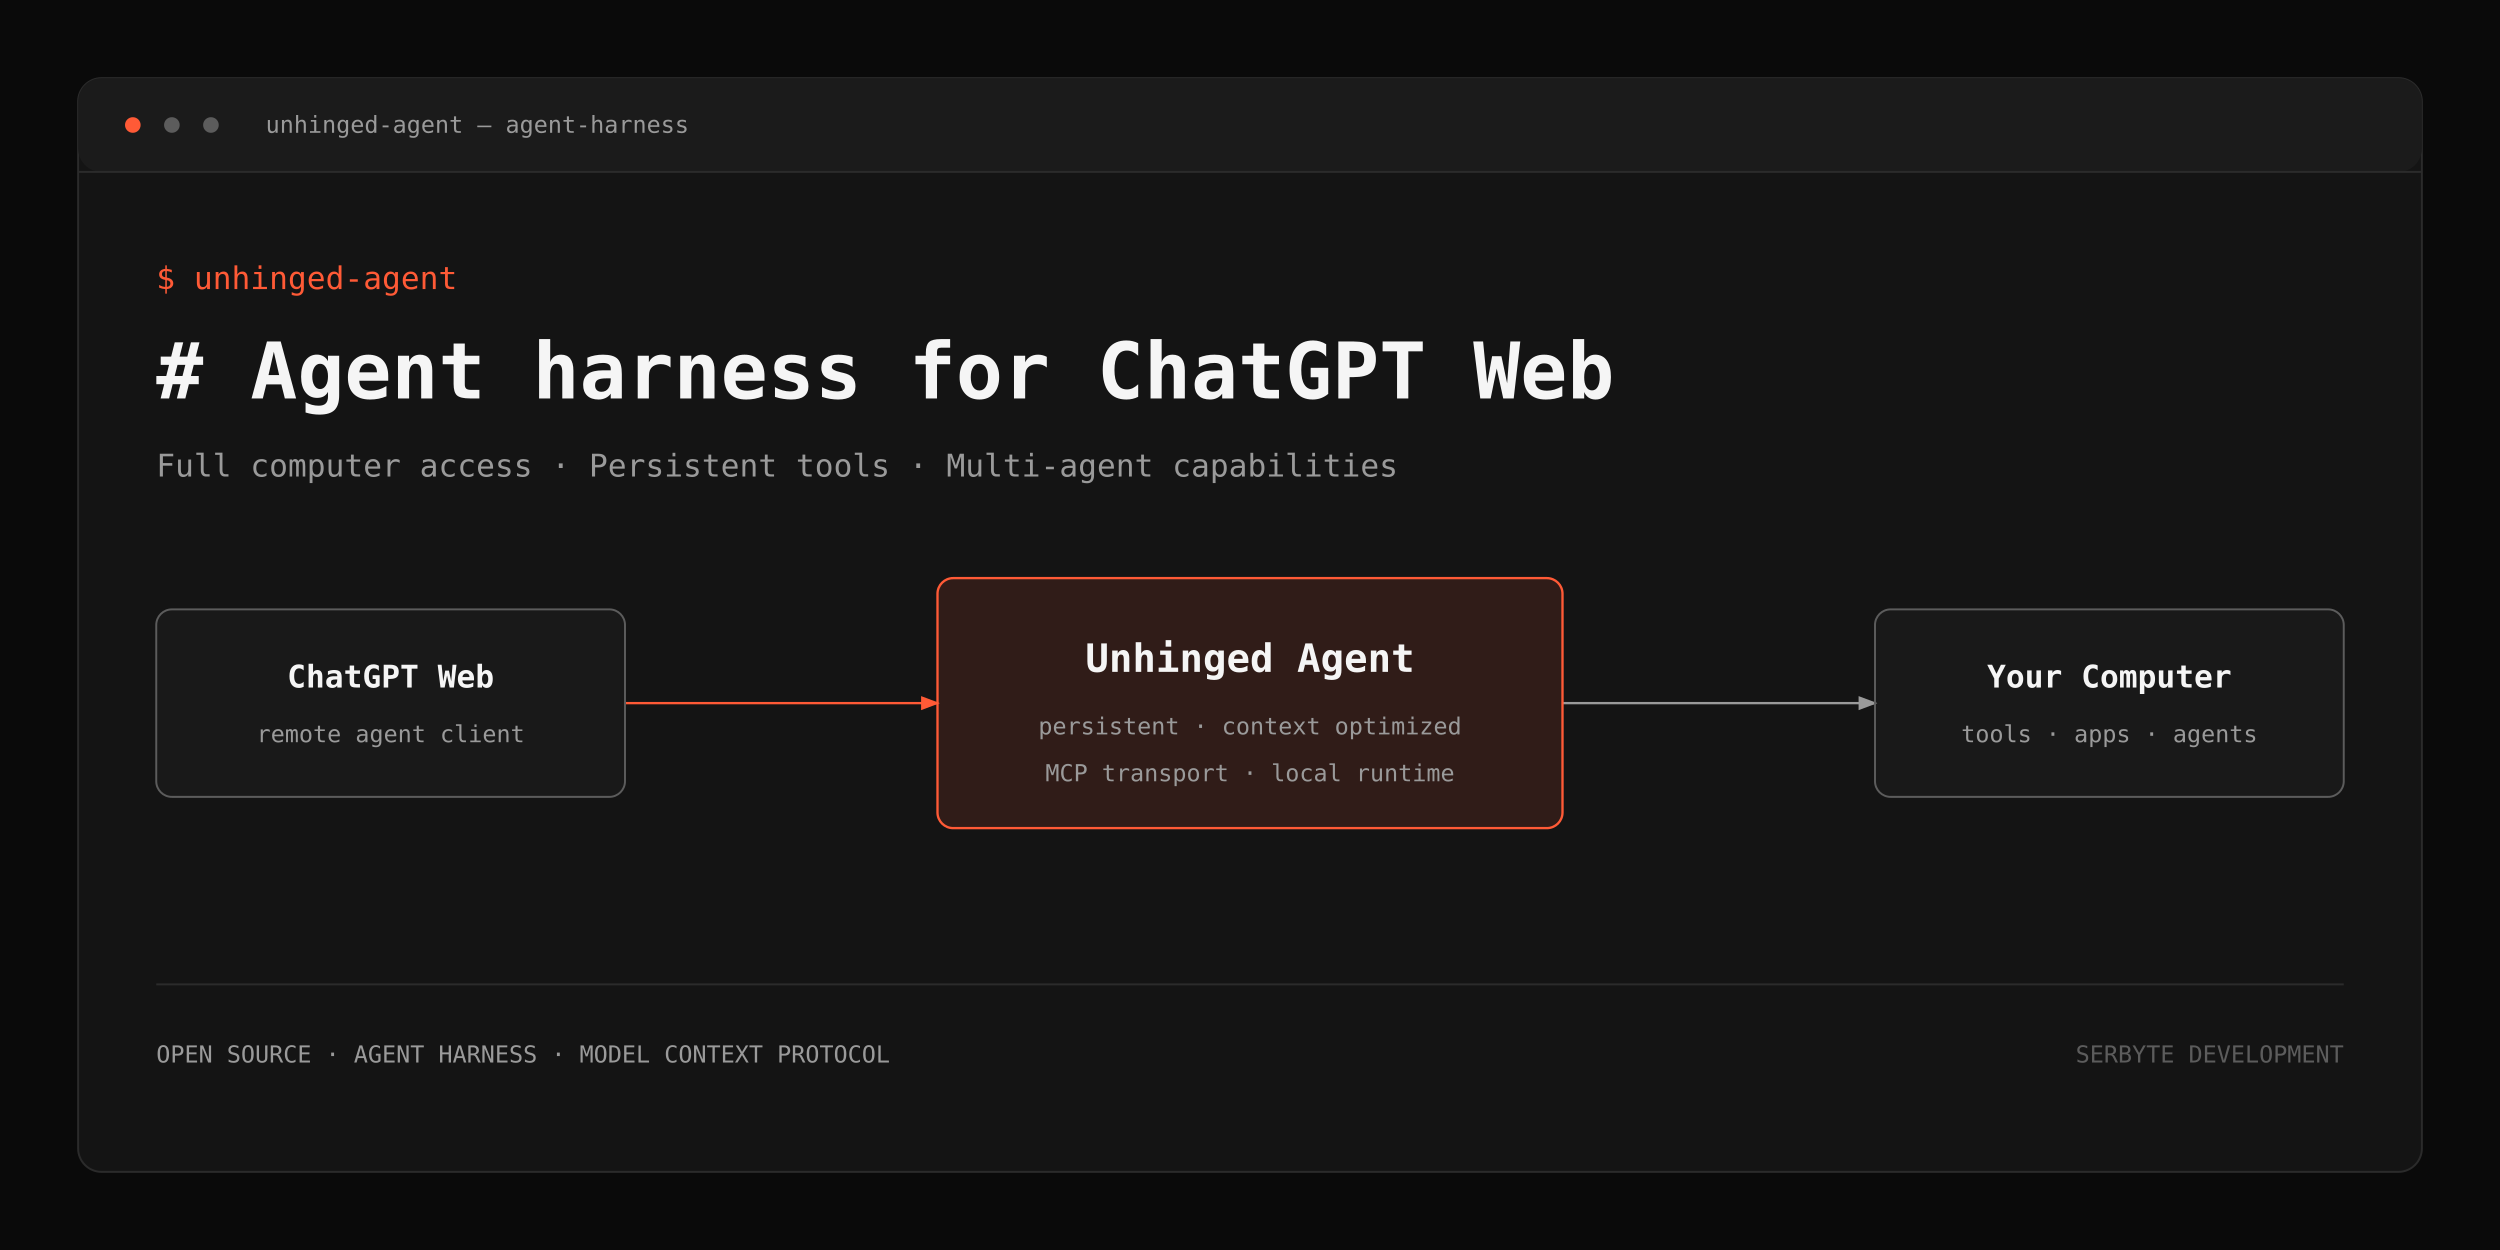
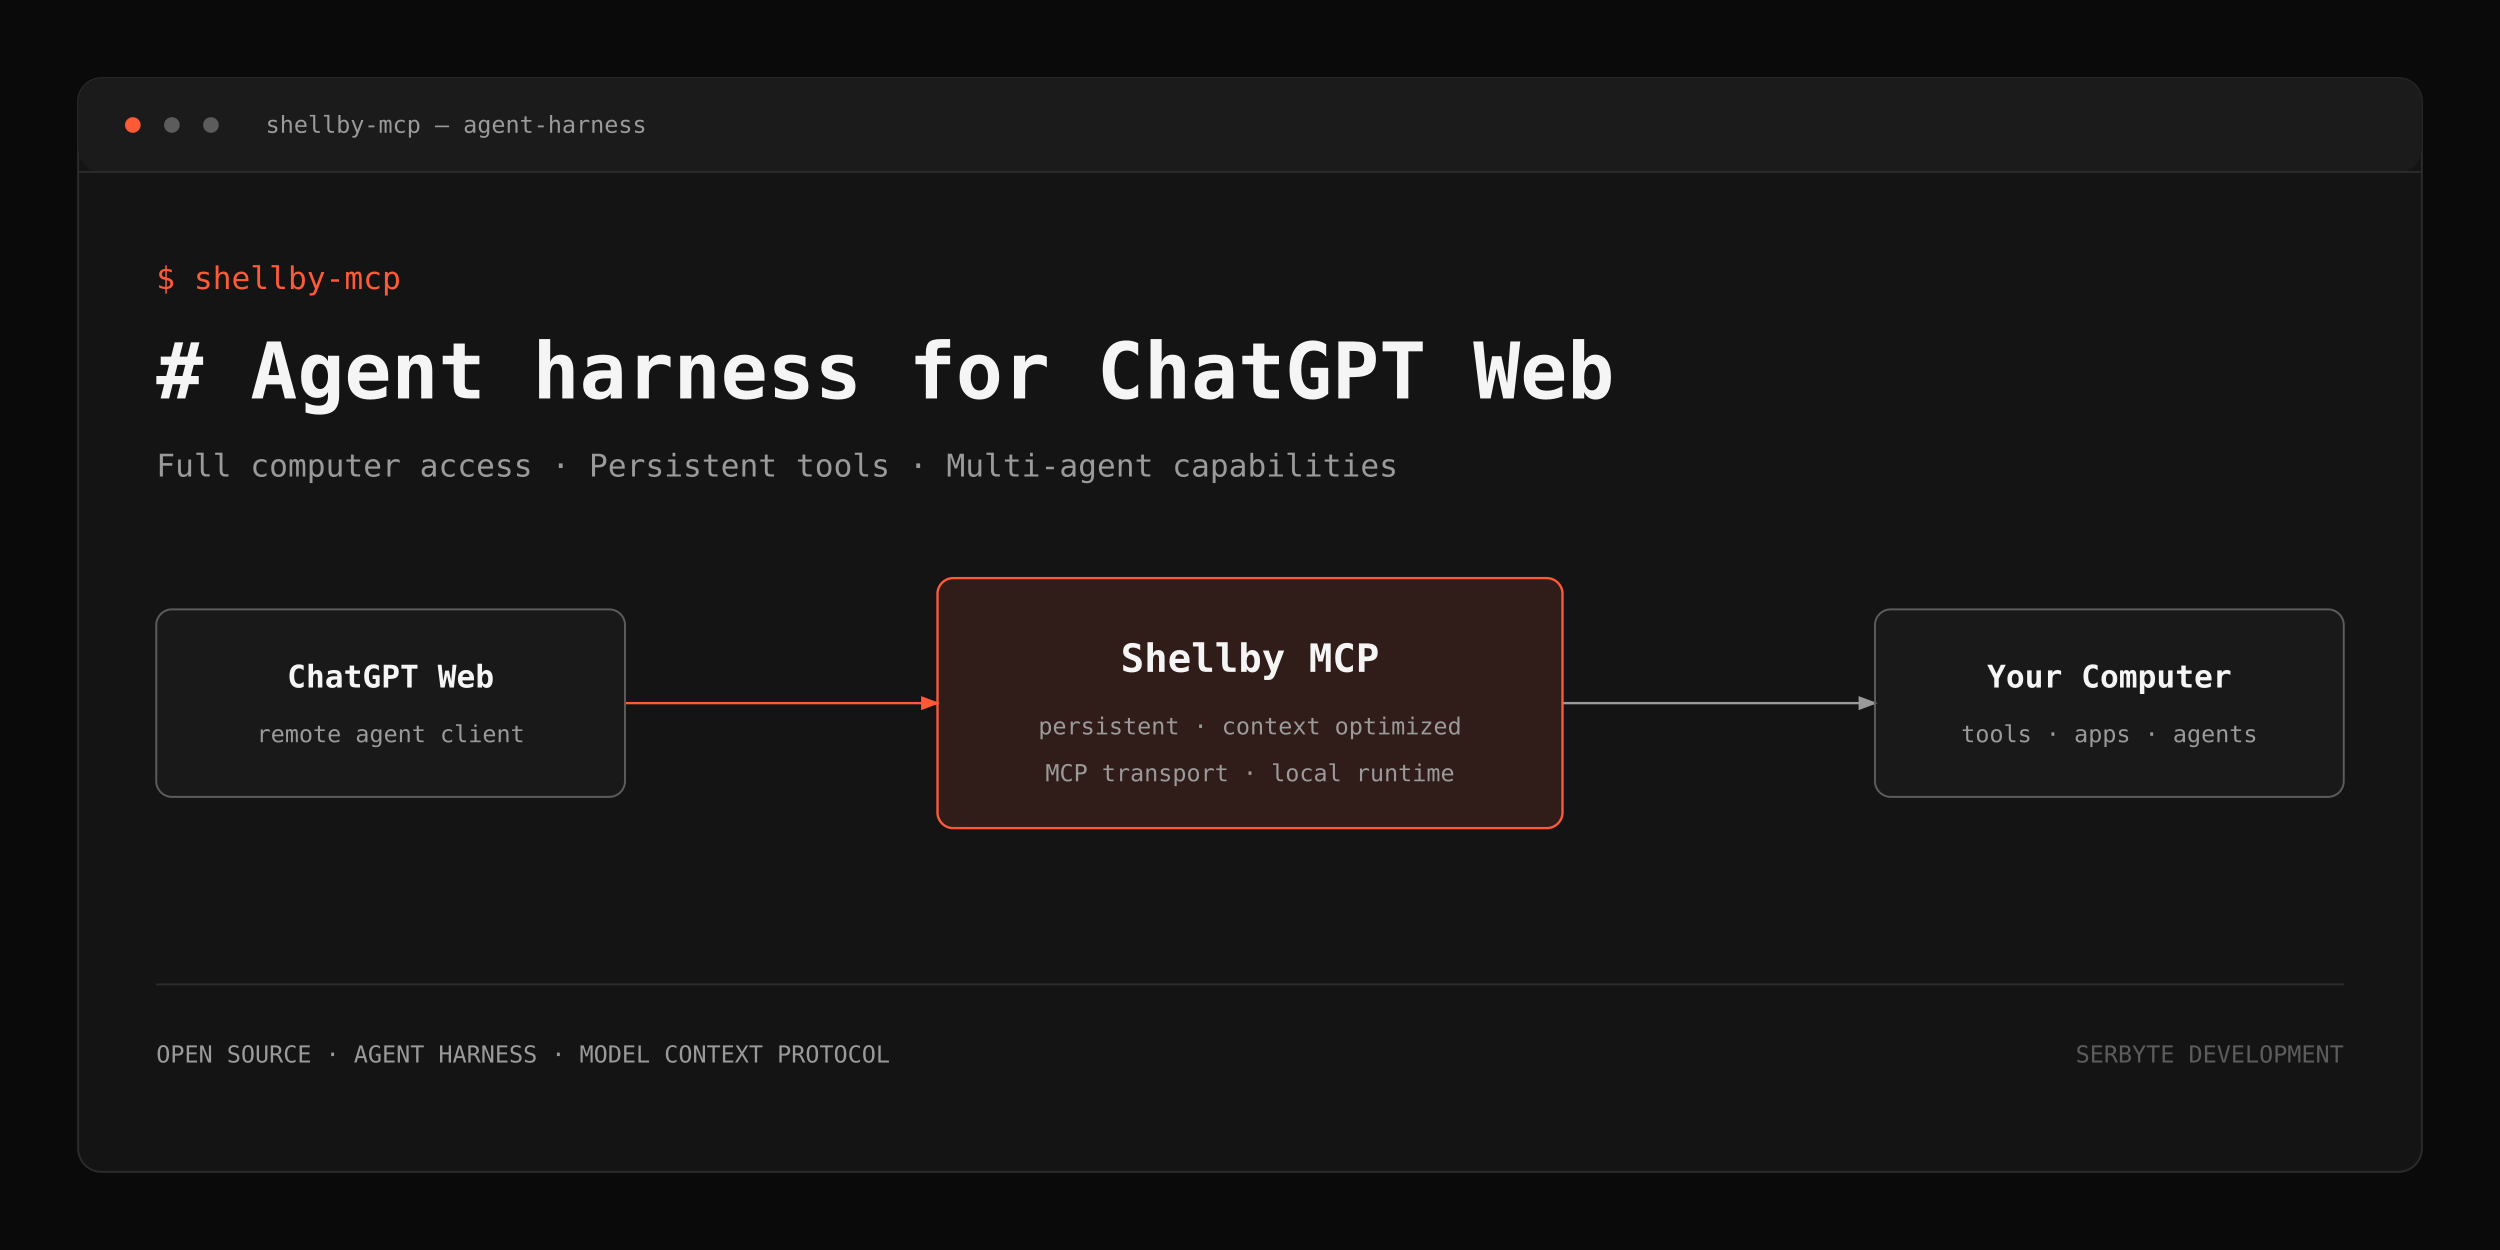
- <svg xmlns="http://www.w3.org/2000/svg" viewBox="0 0 1280 640" role="img" aria-labelledby="unhinged-agent-social-preview-title unhinged-agent-social-preview-desc">
+ <svg xmlns="http://www.w3.org/2000/svg" viewBox="0 0 1280 640" role="img" aria-labelledby="shellby-mcp-social-preview-title shellby-mcp-social-preview-desc">
  <defs>
    <style>text { font-family: ui-monospace, SFMono-Regular, Menlo, Monaco, Consolas, monospace; }</style>
    <marker id="social-arrow" markerWidth="8" markerHeight="6" refX="7" refY="3" orient="auto">
      <polygon points="0 0, 8 3, 0 6" fill="#9a9a9a" />
    </marker>
    <marker id="social-arrow-accent" markerWidth="8" markerHeight="6" refX="7" refY="3" orient="auto">
      <polygon points="0 0, 8 3, 0 6" fill="#ff5a36" />
    </marker>
  </defs>
  <rect width="1280" height="640" fill="#0a0a0a" />
  <rect x="40" y="40" width="1200" height="560" rx="12" fill="#141414" stroke="#2b2b2b" stroke-width="1" />
  <rect x="40" y="40" width="1200" height="48" rx="12" fill="#1b1b1b" />
  <line x1="40" y1="88" x2="1240" y2="88" stroke="#2b2b2b" stroke-width="1" />
  <circle cx="68" cy="64" r="4" fill="#ff5a36" />
  <circle cx="88" cy="64" r="4" fill="#5c5c5c" />
  <circle cx="108" cy="64" r="4" fill="#5c5c5c" />
-   <text x="136" y="68" fill="#9a9a9a" font-size="12">unhinged-agent — agent-harness</text>
-   <text x="80" y="148" fill="#ff5a36" font-size="16">$ unhinged-agent</text>
+   <text x="136" y="68" fill="#9a9a9a" font-size="12">shellby-mcp — agent-harness</text>
+   <text x="80" y="148" fill="#ff5a36" font-size="16">$ shellby-mcp</text>
  <text x="80" y="204" fill="#f5f5f5" font-size="40" font-weight="700"># Agent harness for ChatGPT Web</text>
  <text x="80" y="244" fill="#9a9a9a" font-size="16">Full computer access · Persistent tools · Multi-agent capabilities</text>
  <line x1="320" y1="360" x2="480" y2="360" stroke="#ff5a36" stroke-width="1.2" marker-end="url(#social-arrow-accent)" />
  <line x1="800" y1="360" x2="960" y2="360" stroke="#9a9a9a" stroke-width="1.2" marker-end="url(#social-arrow)" />
  <rect x="80" y="312" width="240" height="96" rx="8" fill="rgba(255,255,255,0.02)" stroke="#5c5c5c" stroke-width="1" />
  <text x="200" y="352" fill="#f5f5f5" font-size="16" font-weight="600" text-anchor="middle">ChatGPT Web</text>
  <text x="200" y="380" fill="#9a9a9a" font-size="12" text-anchor="middle">remote agent client</text>
  <rect x="480" y="296" width="320" height="128" rx="8" fill="rgba(255,90,54,0.12)" stroke="#ff5a36" stroke-width="1.2" />
-   <text x="640" y="344" fill="#f5f5f5" font-size="20" font-weight="700" text-anchor="middle">Unhinged Agent</text>
+   <text x="640" y="344" fill="#f5f5f5" font-size="20" font-weight="700" text-anchor="middle">Shellby MCP</text>
  <text x="640" y="376" fill="#9a9a9a" font-size="12" text-anchor="middle">persistent · context optimized</text>
  <text x="640" y="400" fill="#9a9a9a" font-size="12" text-anchor="middle">MCP transport · local runtime</text>
  <rect x="960" y="312" width="240" height="96" rx="8" fill="rgba(255,255,255,0.02)" stroke="#5c5c5c" stroke-width="1" />
  <text x="1080" y="352" fill="#f5f5f5" font-size="16" font-weight="600" text-anchor="middle">Your Computer</text>
  <text x="1080" y="380" fill="#9a9a9a" font-size="12" text-anchor="middle">tools · apps · agents</text>
  <line x1="80" y1="504" x2="1200" y2="504" stroke="#2b2b2b" stroke-width="1" />
  <text x="80" y="544" fill="#9a9a9a" font-size="12">OPEN SOURCE · AGENT HARNESS · MODEL CONTEXT PROTOCOL</text>
  <text x="1200" y="544" fill="#5c5c5c" font-size="12" text-anchor="end">SERBYTE DEVELOPMENT</text>
</svg>
